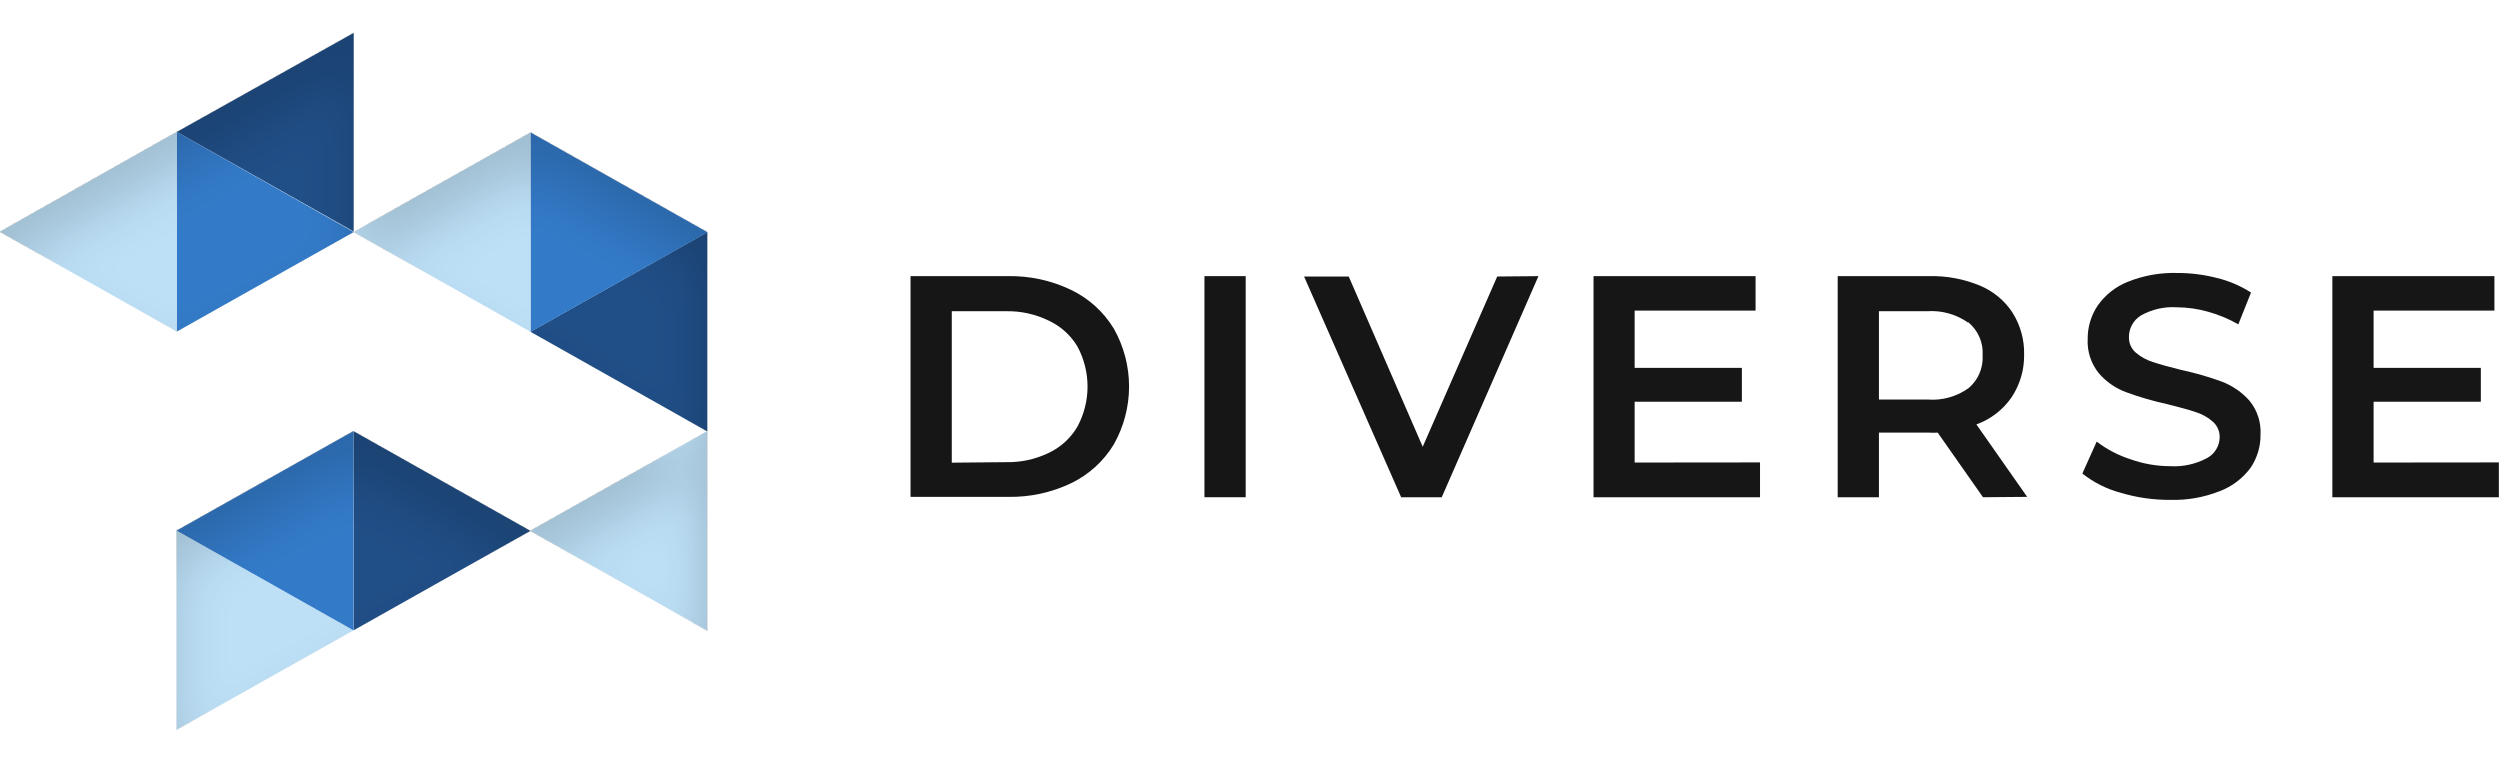
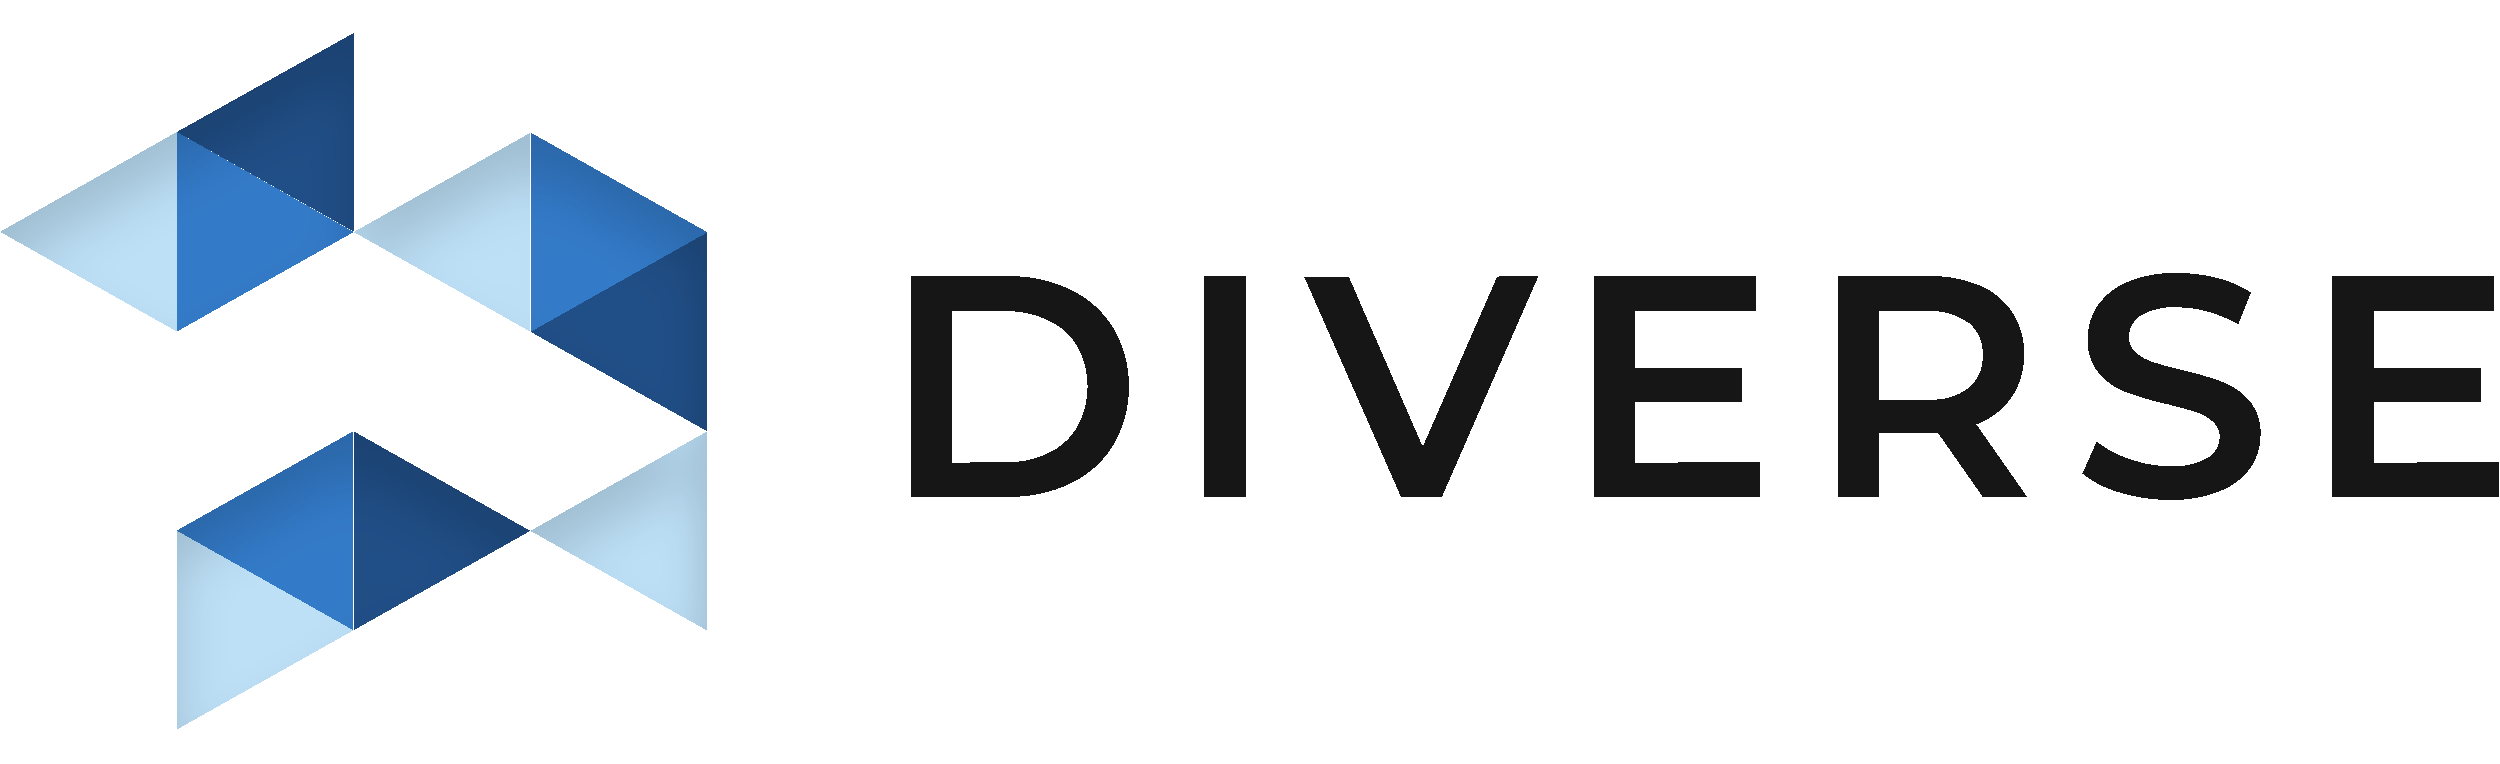
- <svg xmlns="http://www.w3.org/2000/svg" width="180" height="55" viewBox="0 0 197 55" fill="none">
+ <svg xmlns="http://www.w3.org/2000/svg" width="180" height="55" viewBox="0 0 197 55" fill="none" shape-rendering="crispEdges">
  <g filter="url(#filter0_i)">
    <path d="M27.85 47.073L13.92 39.214V54.902L27.85 47.073Z" fill="#BDE0F7" />
    <path d="M41.79 39.234L27.86 31.385V47.073L41.79 39.234Z" fill="#204E86" />
    <path d="M13.92 39.214L27.85 47.073V31.375L13.92 39.214Z" fill="#337AC8" />
    <path d="M41.8 23.546L55.73 31.395V15.707L41.8 23.546Z" fill="#204E86" />
    <path d="M27.87 15.688L41.8 23.546V7.858L27.87 15.688Z" fill="#BDE0F7" />
    <path d="M55.75 15.707L41.82 7.849V23.546L55.75 15.707Z" fill="#337AC8" />
    <path d="M13.94 7.8L27.87 15.649V0L13.94 7.8Z" fill="#204E86" />
    <path d="M0 15.668L13.93 23.527V7.8L0 15.668Z" fill="#BDE0F7" />
    <path d="M27.87 15.688L13.94 7.8V23.527L27.87 15.688Z" fill="#337AC8" />
    <path d="M41.79 39.234L55.72 47.092V31.395L41.79 39.234Z" fill="#BDE0F7" />
  </g>
  <path d="M71.75 19.162H79.4C81.129 19.127 82.842 19.499 84.4 20.246C85.797 20.917 86.968 21.978 87.77 23.299C88.557 24.692 88.97 26.262 88.97 27.859C88.97 29.456 88.557 31.026 87.77 32.419C86.97 33.743 85.799 34.808 84.4 35.482C82.841 36.225 81.128 36.593 79.4 36.556H71.75V19.162ZM79.25 33.821C80.419 33.851 81.578 33.602 82.63 33.095C83.586 32.646 84.382 31.917 84.91 31.006C85.427 30.039 85.698 28.96 85.698 27.864C85.698 26.768 85.427 25.689 84.91 24.721C84.377 23.821 83.582 23.104 82.63 22.663C81.579 22.152 80.42 21.9 79.25 21.927H75V33.861L79.25 33.821Z" fill="#161616" />
  <path d="M94.91 19.162H98.16V36.585H94.91V19.162Z" fill="#161616" />
  <path d="M121.23 19.162L113.61 36.585H110.41L102.76 19.192H106.28L112.11 32.607L117.98 19.192L121.23 19.162Z" fill="#161616" />
  <path d="M138.69 33.841V36.585H125.57V19.162H138.34V21.877H128.81V26.392H137.26V29.057H128.81V33.851L138.69 33.841Z" fill="#161616" />
  <path d="M156.26 36.585L152.69 31.493C152.464 31.507 152.237 31.507 152.01 31.493H148.06V36.585H144.81V19.161H152.01C153.381 19.128 154.744 19.382 156.01 19.907C157.068 20.343 157.968 21.089 158.59 22.045C159.211 23.034 159.528 24.182 159.5 25.347C159.52 26.549 159.172 27.729 158.5 28.728C157.824 29.703 156.859 30.443 155.74 30.847L159.74 36.555L156.26 36.585ZM155.08 22.821C154.142 22.164 153.005 21.848 151.86 21.926H148.06V28.887H151.91C153.057 28.974 154.198 28.653 155.13 27.982C155.5 27.668 155.792 27.273 155.983 26.828C156.174 26.383 156.258 25.9 156.23 25.417C156.265 24.918 156.178 24.418 155.978 23.96C155.778 23.501 155.47 23.097 155.08 22.781V22.821Z" fill="#161616" />
  <path d="M167.09 36.227C165.996 35.934 164.975 35.419 164.09 34.716L165.22 32.2C166.027 32.82 166.938 33.294 167.91 33.602C168.915 33.958 169.973 34.139 171.04 34.139C172.037 34.193 173.03 33.972 173.91 33.502C174.209 33.343 174.459 33.106 174.635 32.818C174.811 32.529 174.906 32.199 174.91 31.861C174.915 31.629 174.87 31.399 174.776 31.186C174.683 30.973 174.544 30.783 174.37 30.628C173.976 30.282 173.512 30.024 173.01 29.872C172.46 29.683 171.71 29.485 170.76 29.246C169.659 29.006 168.577 28.69 167.52 28.301C166.701 27.994 165.972 27.488 165.4 26.829C164.773 26.062 164.456 25.091 164.51 24.104C164.502 23.17 164.778 22.255 165.3 21.479C165.89 20.639 166.713 19.989 167.67 19.609C168.904 19.112 170.229 18.875 171.56 18.913C172.623 18.911 173.681 19.045 174.71 19.311C175.658 19.542 176.56 19.928 177.38 20.455L176.38 22.961C175.628 22.531 174.825 22.197 173.99 21.966C173.199 21.741 172.382 21.624 171.56 21.618C170.563 21.55 169.569 21.775 168.7 22.265C168.409 22.445 168.169 22.698 168.005 22.997C167.84 23.297 167.756 23.634 167.76 23.975C167.755 24.204 167.8 24.432 167.894 24.642C167.987 24.851 168.126 25.038 168.3 25.188C168.697 25.528 169.16 25.782 169.66 25.934C170.21 26.123 170.96 26.322 171.91 26.561C172.997 26.793 174.067 27.102 175.11 27.486C175.93 27.805 176.664 28.313 177.25 28.968C177.872 29.721 178.186 30.679 178.13 31.653C178.141 32.58 177.869 33.488 177.35 34.258C176.734 35.097 175.886 35.739 174.91 36.108C173.674 36.597 172.35 36.831 171.02 36.794C169.689 36.803 168.364 36.611 167.09 36.227Z" fill="#161616" />
  <path d="M196.91 33.841V36.585H183.79V19.162H196.56V21.877H187.04V26.392H195.49V29.057H187.04V33.851L196.91 33.841Z" fill="#161616" />
  <defs>
    <filter id="filter0_i" x="0" y="0" width="55.75" height="57.902" filterUnits="userSpaceOnUse" color-interpolation-filters="sRGB">
      <feFlood flood-opacity="0" result="BackgroundImageFix" />
      <feBlend mode="normal" in="SourceGraphic" in2="BackgroundImageFix" result="shape" />
      <feColorMatrix in="SourceAlpha" type="matrix" values="0 0 0 0 0 0 0 0 0 0 0 0 0 0 0 0 0 0 127 0" result="hardAlpha" />
      <feOffset dy="3" />
      <feGaussianBlur stdDeviation="2" />
      <feComposite in2="hardAlpha" operator="arithmetic" k2="-1" k3="1" />
      <feColorMatrix type="matrix" values="0 0 0 0 0 0 0 0 0 0 0 0 0 0 0 0 0 0 0.15 0" />
      <feBlend mode="normal" in2="shape" result="effect1_innerShadow" />
    </filter>
  </defs>
</svg>
